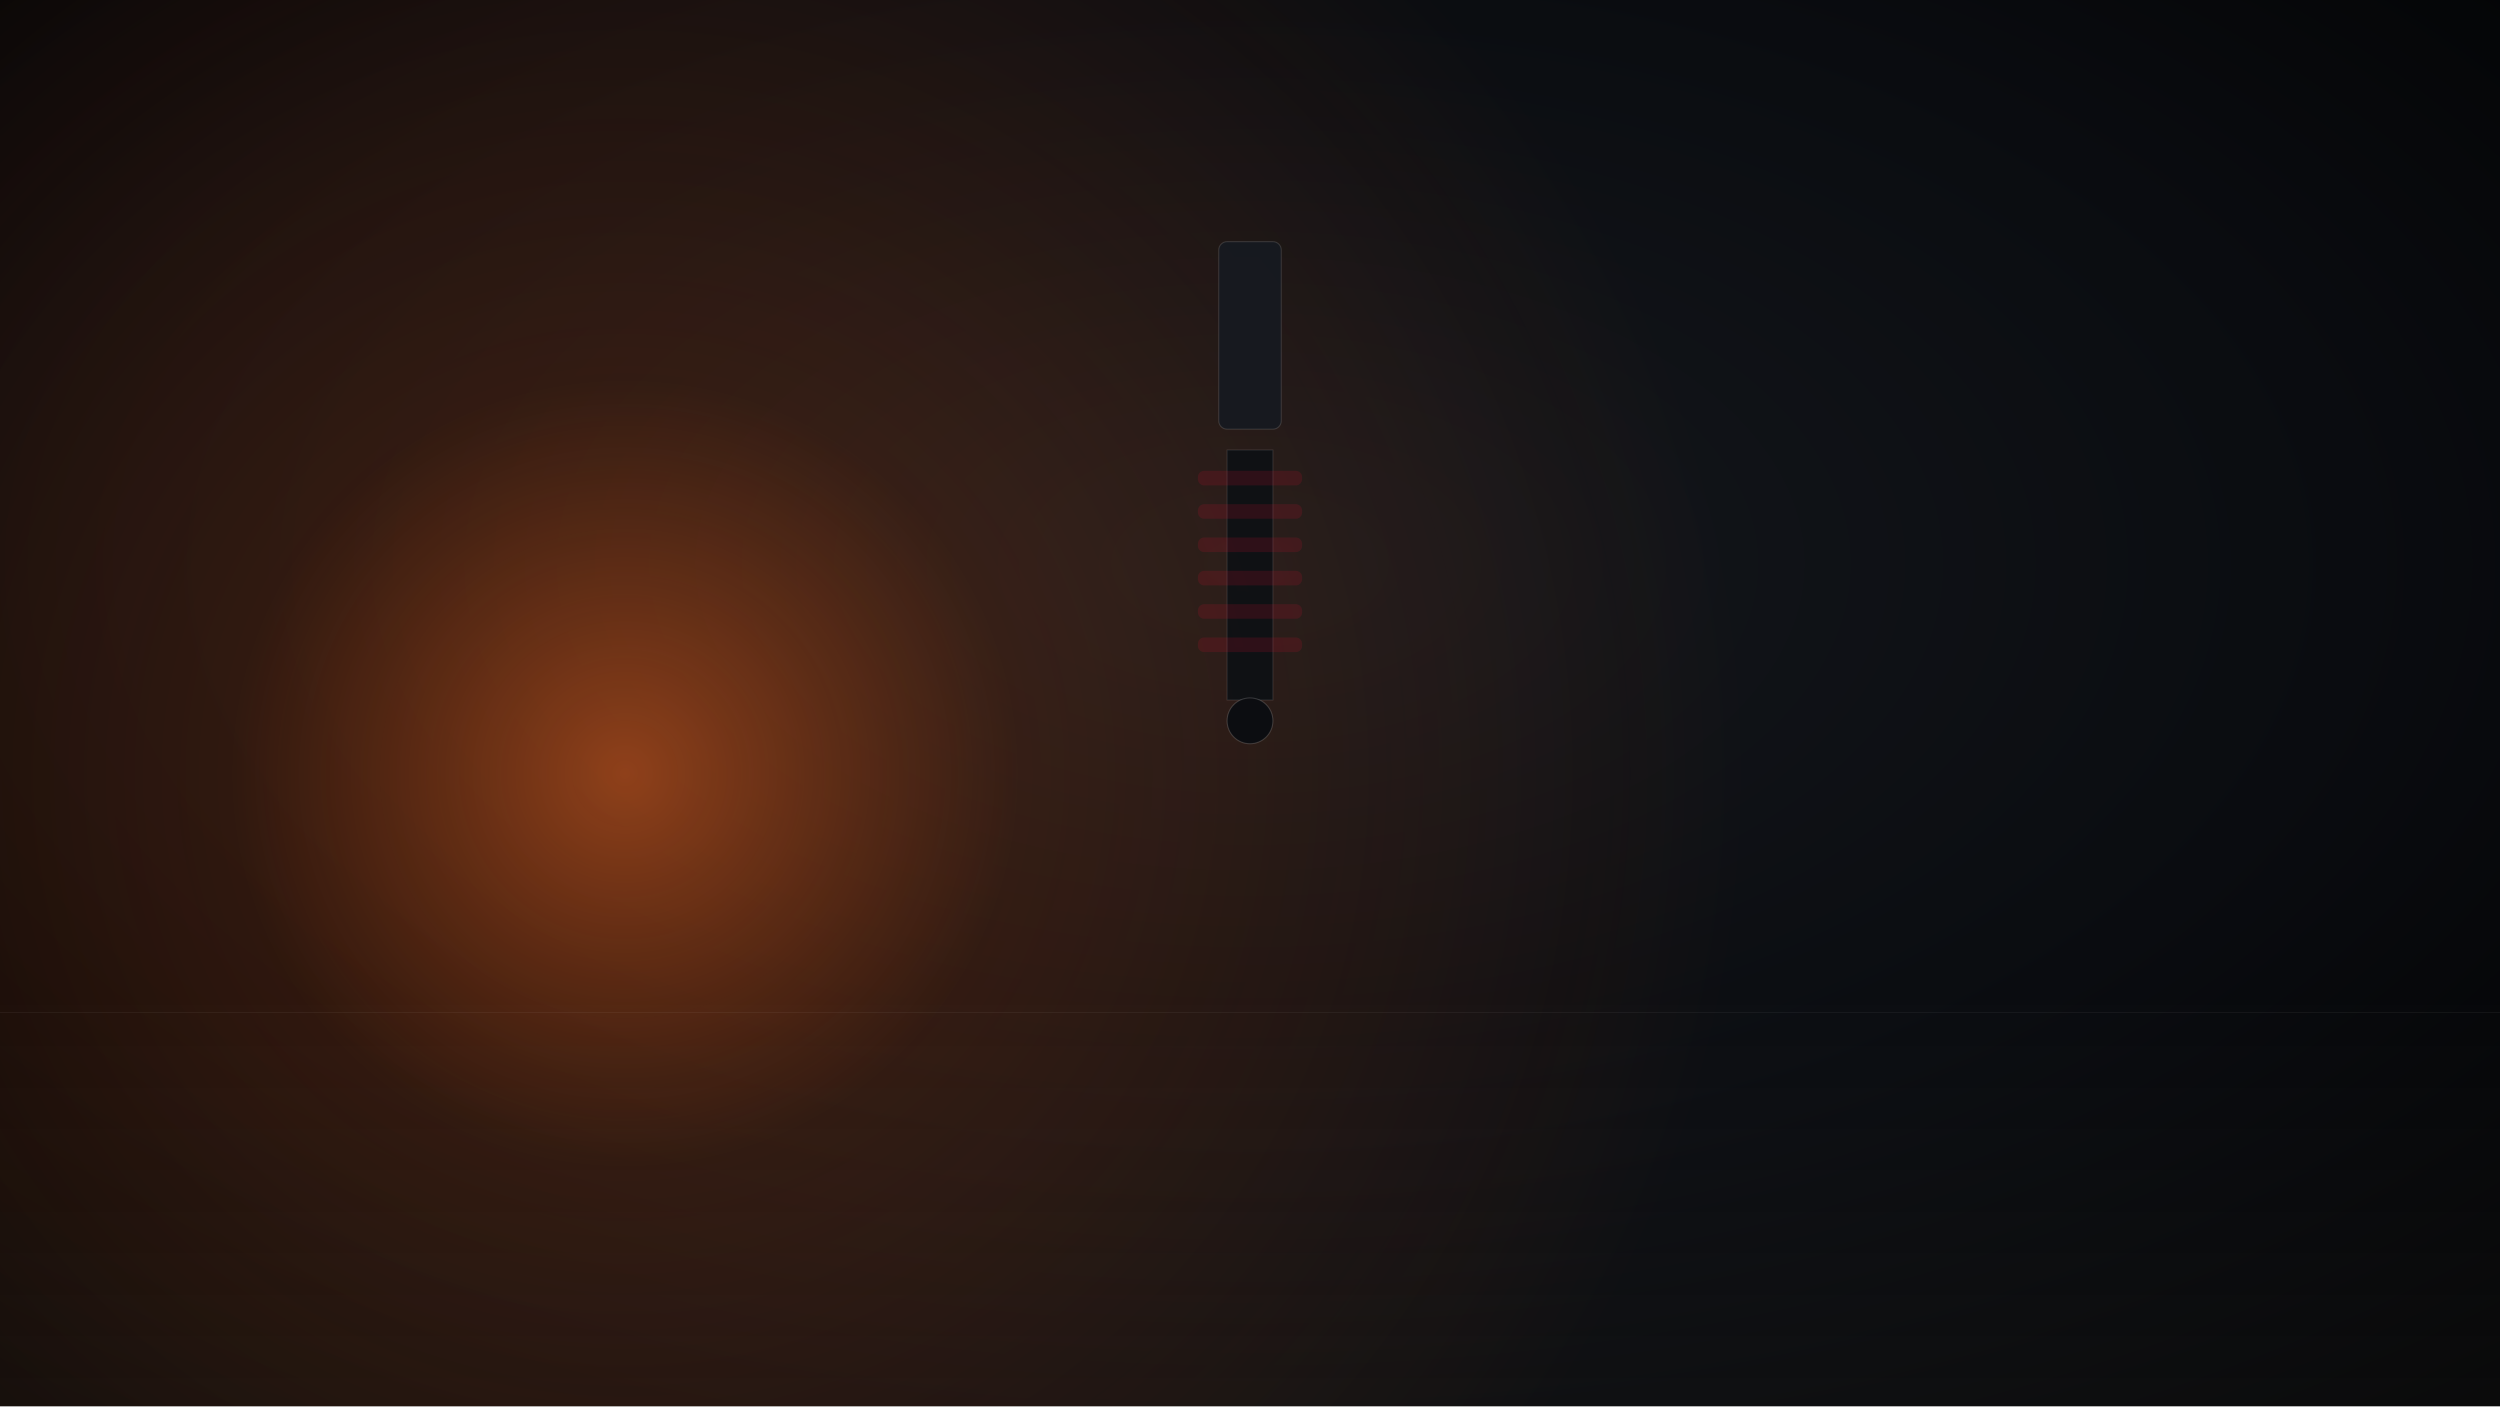
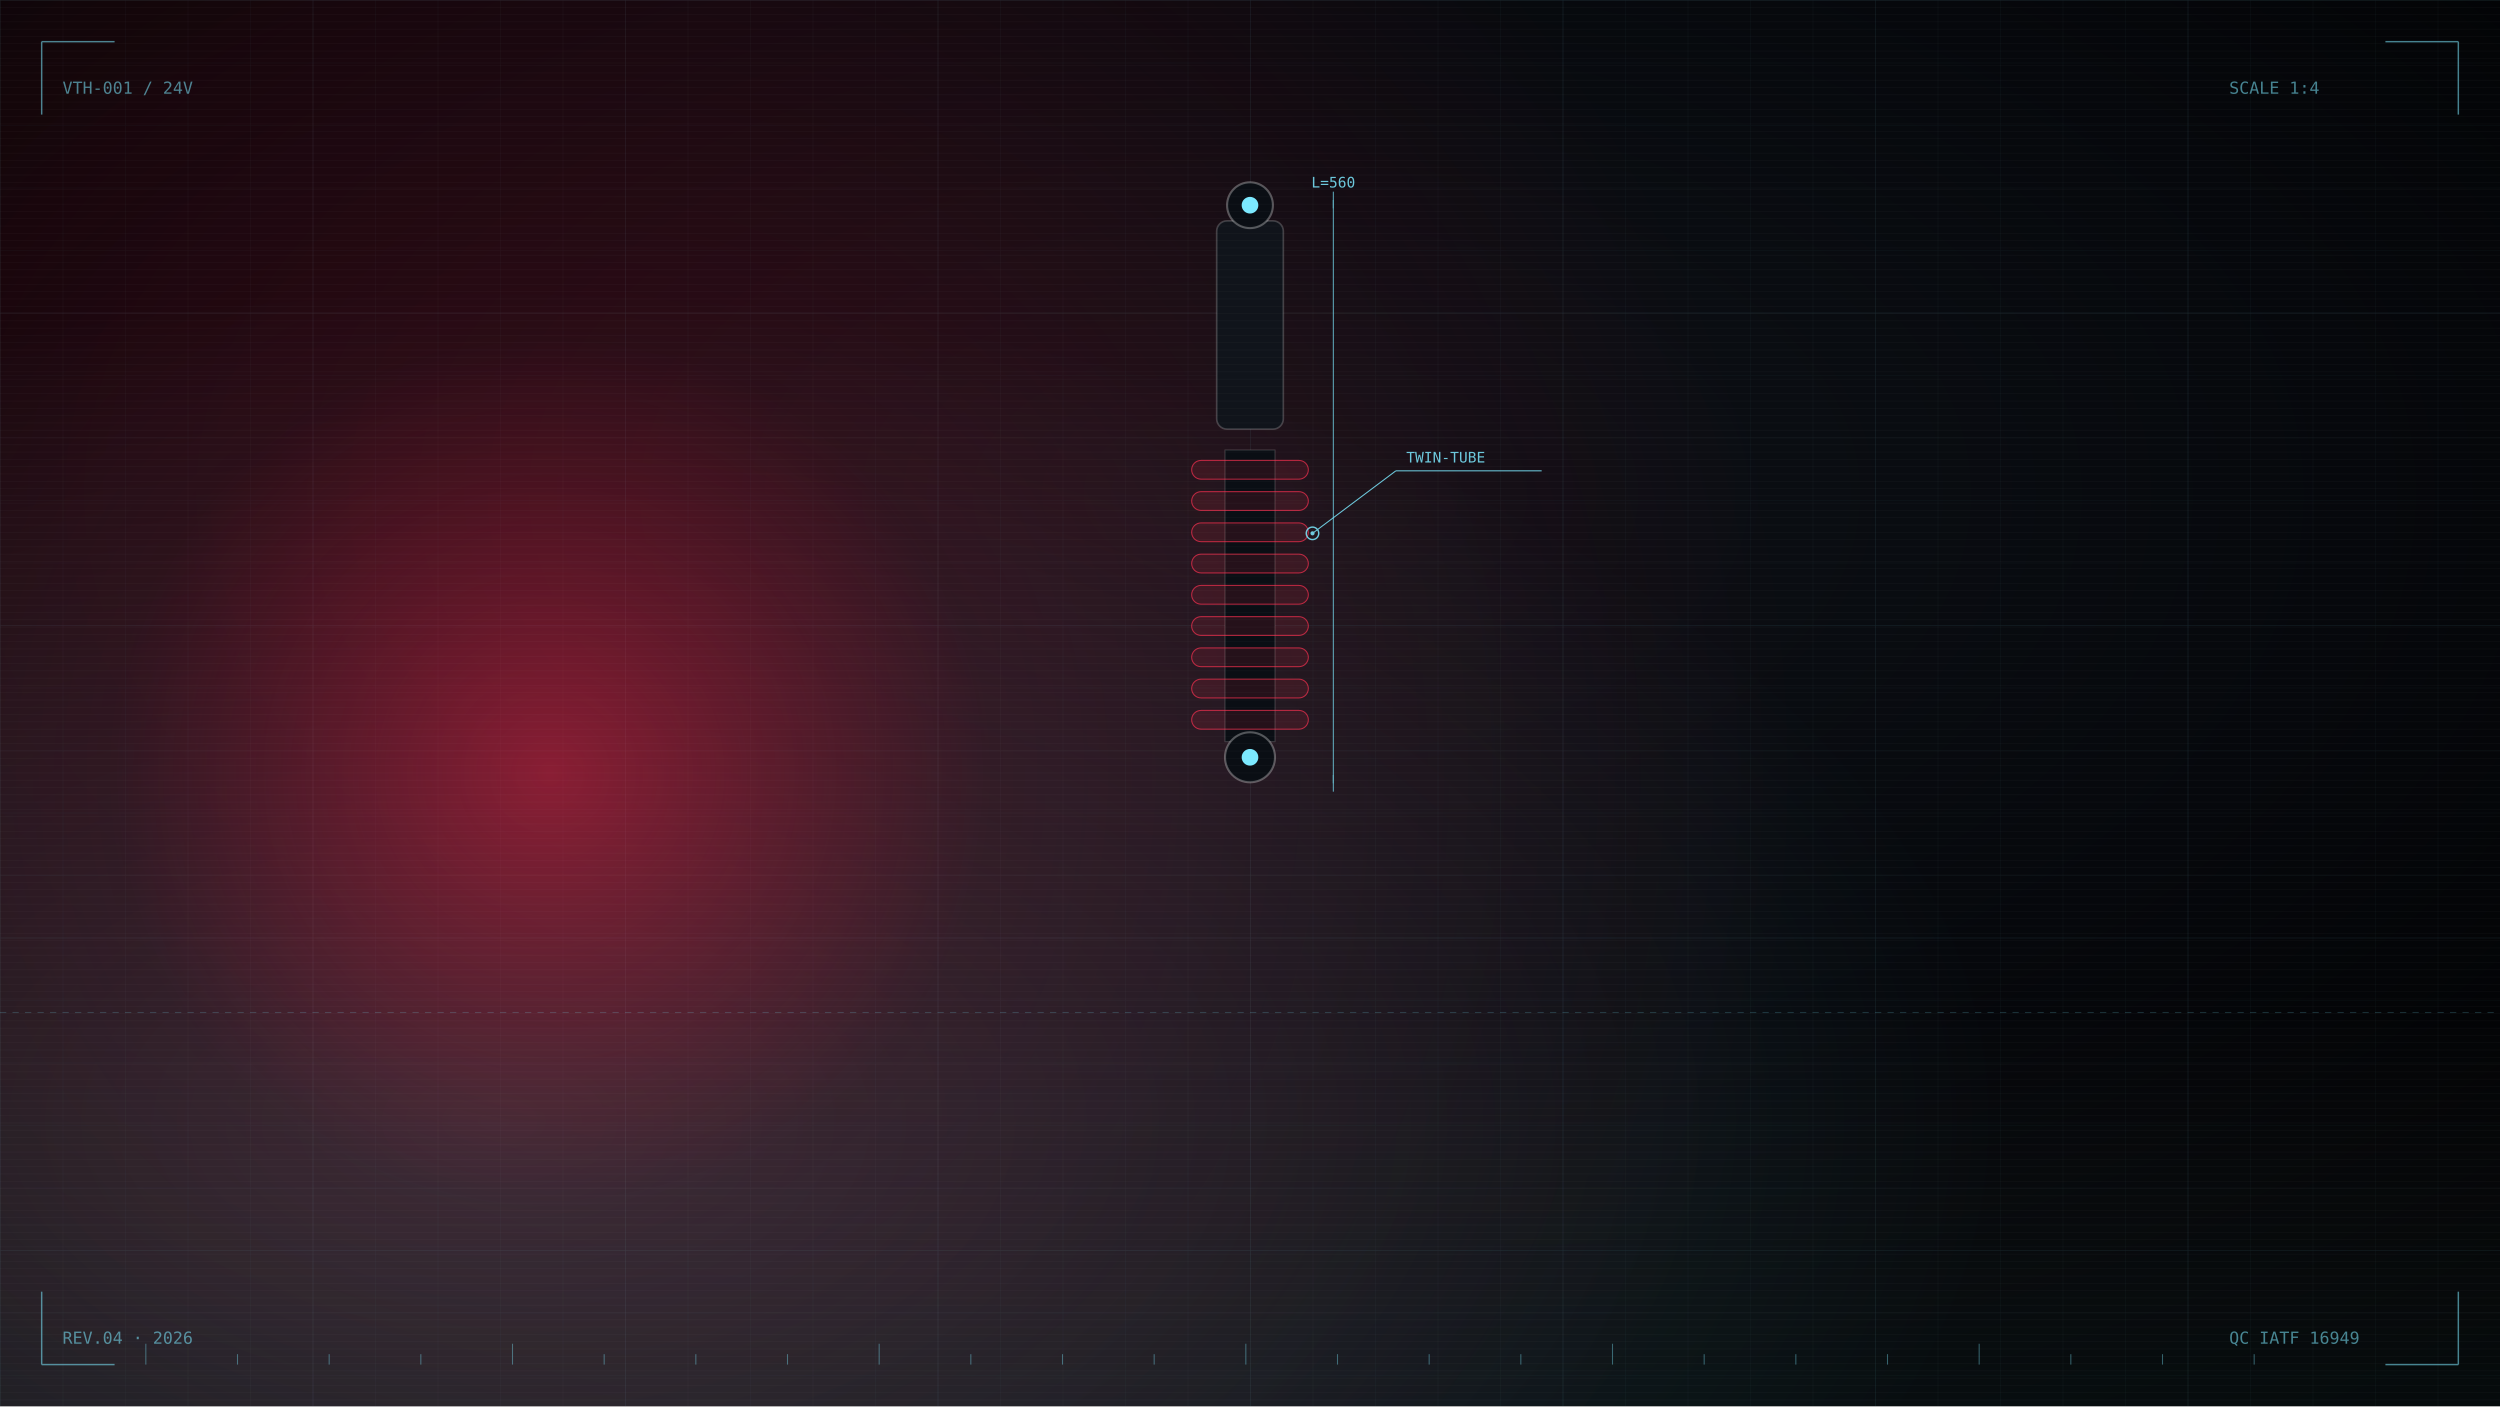
<svg xmlns="http://www.w3.org/2000/svg" viewBox="0 0 2400 1350" width="2400" height="1350" role="img" preserveAspectRatio="xMidYMid slice">
  <defs>
-     <radialGradient id="bgrad" cx="50%" cy="40%" r="80%">
-       <stop offset="0%" stop-color="#15181d" />
-       <stop offset="55%" stop-color="#0a0c10" />
+     <pattern id="grid" width="60" height="60" patternUnits="userSpaceOnUse">
+       <path d="M 60 0 L 0 0 0 60" fill="none" stroke="rgba(123,233,255,0.05)" stroke-width="1" />
+     </pattern>
+     <pattern id="gridMajor" width="300" height="300" patternUnits="userSpaceOnUse">
+       <path d="M 300 0 L 0 0 0 300" fill="none" stroke="rgba(123,233,255,0.08)" stroke-width="1" />
+     </pattern>
+     <radialGradient id="bgrad" cx="50%" cy="35%" r="80%">
+       <stop offset="0%" stop-color="#0e1218" />
+       <stop offset="55%" stop-color="#06080c" />
      <stop offset="100%" stop-color="#000" />
    </radialGradient>
-     <radialGradient id="glow" cx="600" cy="742.5" r="1080" gradientUnits="userSpaceOnUse">
-       <stop offset="0%" stop-color="hsla(20, 95%, 55%, 0.55)" />
-       <stop offset="35%" stop-color="hsla(20, 90%, 45%, 0.18)" />
-       <stop offset="100%" stop-color="hsla(20, 90%, 45%, 0)" />
+     <radialGradient id="glow" cx="528" cy="742.5" r="1200" gradientUnits="userSpaceOnUse">
+       <stop offset="0%" stop-color="hsla(350, 100%, 55%, 0.5)" />
+       <stop offset="35%" stop-color="hsla(350, 95%, 45%, 0.15)" />
+       <stop offset="100%" stop-color="hsla(350, 90%, 45%, 0)" />
+     </radialGradient>
+     <radialGradient id="cyanGlow" cx="20%" cy="80%" r="60%">
+       <stop offset="0%" stop-color="rgba(123,233,255,0.18)" />
+       <stop offset="100%" stop-color="rgba(123,233,255,0)" />
    </radialGradient>
    <linearGradient id="floor" x1="0" y1="0" x2="0" y2="1">
      <stop offset="0%" stop-color="rgba(255,255,255,0)" />
-       <stop offset="100%" stop-color="rgba(255,255,255,0.04)" />
+       <stop offset="100%" stop-color="rgba(123,233,255,0.05)" />
    </linearGradient>
    <filter id="soft">
-       <feGaussianBlur stdDeviation="2" />
+       <feGaussianBlur stdDeviation="3" />
+     </filter>
+     <filter id="bloom">
+       <feGaussianBlur stdDeviation="6" />
    </filter>
  </defs>
  <rect width="2400" height="1350" fill="url(#bgrad)" />
+   <rect width="2400" height="1350" fill="url(#grid)" />
+   <rect width="2400" height="1350" fill="url(#gridMajor)" />
+   <rect width="2400" height="1350" fill="url(#cyanGlow)" />
  <rect width="2400" height="1350" fill="url(#glow)" />
-   <rect y="945" width="2400" height="405" fill="url(#floor)" />
-   <g transform="translate(1200,432)" opacity="0.92">
-     <rect x="-30" y="-200" width="60" height="180" rx="8" fill="#16191f" stroke="rgba(255,255,255,0.15)" />
-     <rect x="-22" y="0" width="44" height="240" fill="#0d1014" stroke="rgba(255,255,255,0.12)" />
-     <rect x="-50" y="20" width="100" height="14" rx="6" fill="rgba(200,16,46,0.18)" />
-     <rect x="-50" y="52" width="100" height="14" rx="6" fill="rgba(200,16,46,0.18)" />
-     <rect x="-50" y="84" width="100" height="14" rx="6" fill="rgba(200,16,46,0.18)" />
-     <rect x="-50" y="116" width="100" height="14" rx="6" fill="rgba(200,16,46,0.18)" />
-     <rect x="-50" y="148" width="100" height="14" rx="6" fill="rgba(200,16,46,0.18)" />
-     <rect x="-50" y="180" width="100" height="14" rx="6" fill="rgba(200,16,46,0.18)" />
-     <circle cy="260" r="22" fill="#0a0c10" stroke="rgba(255,255,255,0.18)" />
+   <line x1="0" y1="972" x2="2400" y2="972" stroke="rgba(123,233,255,0.18)" stroke-width="1" stroke-dasharray="6 6" />
+   <rect y="972" width="2400" height="378" fill="url(#floor)" />
+   <g transform="translate(1200,432)">
+     <rect x="-32" y="-220" width="64" height="200" rx="10" fill="#10141b" stroke="rgba(255,255,255,0.2)" stroke-width="1.6" />
+     <circle cy="-235" r="22" fill="#0a0e14" stroke="rgba(255,255,255,0.3)" stroke-width="2" />
+     <circle cy="-235" r="8" fill="#7be9ff" />
+     <rect x="-24" y="0" width="48" height="280" fill="#0a0e14" stroke="rgba(255,255,255,0.18)" />
+     <rect x="-56" y="10" width="112" height="18" rx="9" fill="rgba(255,48,80,0.16)" stroke="#ff3050" stroke-width="1" opacity="0.7" />
+     <rect x="-56" y="40" width="112" height="18" rx="9" fill="rgba(255,48,80,0.16)" stroke="#ff3050" stroke-width="1" opacity="0.7" />
+     <rect x="-56" y="70" width="112" height="18" rx="9" fill="rgba(255,48,80,0.16)" stroke="#ff3050" stroke-width="1" opacity="0.7" />
+     <rect x="-56" y="100" width="112" height="18" rx="9" fill="rgba(255,48,80,0.16)" stroke="#ff3050" stroke-width="1" opacity="0.7" />
+     <rect x="-56" y="130" width="112" height="18" rx="9" fill="rgba(255,48,80,0.16)" stroke="#ff3050" stroke-width="1" opacity="0.7" />
+     <rect x="-56" y="160" width="112" height="18" rx="9" fill="rgba(255,48,80,0.16)" stroke="#ff3050" stroke-width="1" opacity="0.7" />
+     <rect x="-56" y="190" width="112" height="18" rx="9" fill="rgba(255,48,80,0.16)" stroke="#ff3050" stroke-width="1" opacity="0.7" />
+     <rect x="-56" y="220" width="112" height="18" rx="9" fill="rgba(255,48,80,0.16)" stroke="#ff3050" stroke-width="1" opacity="0.7" />
+     <rect x="-56" y="250" width="112" height="18" rx="9" fill="rgba(255,48,80,0.16)" stroke="#ff3050" stroke-width="1" opacity="0.7" />
+     <circle cy="295" r="24" fill="#0a0e14" stroke="rgba(255,255,255,0.3)" stroke-width="2" />
+     <circle cy="295" r="8" fill="#7be9ff" />
+     <g stroke="#7be9ff" stroke-width="1" opacity="0.7" fill="none">
+       <line x1="80" y1="-240" x2="80" y2="320" />
+       <line x1="80" y1="-248" x2="80" y2="-232" />
+       <line x1="80" y1="312" x2="80" y2="328" />
+     </g>
+     <text x="80" y="-252" font-family="ui-monospace,monospace" font-size="14" fill="#7be9ff" opacity="0.85" text-anchor="middle">L=560</text>
+     <g opacity="0.85">
+       <circle cx="60" cy="80" r="6" fill="none" stroke="#7be9ff" stroke-width="1.4" />
+       <circle cx="60" cy="80" r="2" fill="#7be9ff" />
+       <line x1="60" y1="80" x2="140" y2="20" stroke="#7be9ff" stroke-width="1" />
+       <line x1="140" y1="20" x2="280" y2="20" stroke="#7be9ff" stroke-width="1" />
+       <text x="150" y="12" font-family="ui-monospace,monospace" font-size="14" fill="#7be9ff">TWIN-TUBE</text>
+     </g>
  </g>
-   <line x1="0" y1="972" x2="2400" y2="972" stroke="rgba(255,255,255,0.05)" stroke-width="1" />
+   <g opacity="0.04">
+     <line x1="0" y1="0" x2="2400" y2="0" stroke="#fff" stroke-width="0.5" />
+     <line x1="0" y1="7" x2="2400" y2="7" stroke="#fff" stroke-width="0.5" />
+     <line x1="0" y1="14" x2="2400" y2="14" stroke="#fff" stroke-width="0.5" />
+     <line x1="0" y1="21" x2="2400" y2="21" stroke="#fff" stroke-width="0.5" />
+     <line x1="0" y1="28" x2="2400" y2="28" stroke="#fff" stroke-width="0.5" />
+     <line x1="0" y1="35" x2="2400" y2="35" stroke="#fff" stroke-width="0.5" />
+     <line x1="0" y1="42" x2="2400" y2="42" stroke="#fff" stroke-width="0.5" />
+     <line x1="0" y1="49" x2="2400" y2="49" stroke="#fff" stroke-width="0.5" />
+     <line x1="0" y1="56" x2="2400" y2="56" stroke="#fff" stroke-width="0.5" />
+     <line x1="0" y1="63" x2="2400" y2="63" stroke="#fff" stroke-width="0.5" />
+     <line x1="0" y1="70" x2="2400" y2="70" stroke="#fff" stroke-width="0.5" />
+     <line x1="0" y1="77" x2="2400" y2="77" stroke="#fff" stroke-width="0.5" />
+     <line x1="0" y1="84" x2="2400" y2="84" stroke="#fff" stroke-width="0.5" />
+     <line x1="0" y1="91" x2="2400" y2="91" stroke="#fff" stroke-width="0.5" />
+     <line x1="0" y1="98" x2="2400" y2="98" stroke="#fff" stroke-width="0.5" />
+     <line x1="0" y1="105" x2="2400" y2="105" stroke="#fff" stroke-width="0.5" />
+     <line x1="0" y1="112" x2="2400" y2="112" stroke="#fff" stroke-width="0.5" />
+     <line x1="0" y1="119" x2="2400" y2="119" stroke="#fff" stroke-width="0.5" />
+     <line x1="0" y1="126" x2="2400" y2="126" stroke="#fff" stroke-width="0.5" />
+     <line x1="0" y1="133" x2="2400" y2="133" stroke="#fff" stroke-width="0.5" />
+     <line x1="0" y1="140" x2="2400" y2="140" stroke="#fff" stroke-width="0.5" />
+     <line x1="0" y1="147" x2="2400" y2="147" stroke="#fff" stroke-width="0.5" />
+     <line x1="0" y1="154" x2="2400" y2="154" stroke="#fff" stroke-width="0.5" />
+     <line x1="0" y1="161" x2="2400" y2="161" stroke="#fff" stroke-width="0.5" />
+     <line x1="0" y1="168" x2="2400" y2="168" stroke="#fff" stroke-width="0.5" />
+     <line x1="0" y1="175" x2="2400" y2="175" stroke="#fff" stroke-width="0.5" />
+     <line x1="0" y1="182" x2="2400" y2="182" stroke="#fff" stroke-width="0.5" />
+     <line x1="0" y1="189" x2="2400" y2="189" stroke="#fff" stroke-width="0.5" />
+     <line x1="0" y1="196" x2="2400" y2="196" stroke="#fff" stroke-width="0.5" />
+     <line x1="0" y1="203" x2="2400" y2="203" stroke="#fff" stroke-width="0.5" />
+     <line x1="0" y1="210" x2="2400" y2="210" stroke="#fff" stroke-width="0.5" />
+     <line x1="0" y1="217" x2="2400" y2="217" stroke="#fff" stroke-width="0.5" />
+     <line x1="0" y1="224" x2="2400" y2="224" stroke="#fff" stroke-width="0.5" />
+     <line x1="0" y1="231" x2="2400" y2="231" stroke="#fff" stroke-width="0.5" />
+     <line x1="0" y1="238" x2="2400" y2="238" stroke="#fff" stroke-width="0.5" />
+     <line x1="0" y1="245" x2="2400" y2="245" stroke="#fff" stroke-width="0.5" />
+     <line x1="0" y1="252" x2="2400" y2="252" stroke="#fff" stroke-width="0.5" />
+     <line x1="0" y1="259" x2="2400" y2="259" stroke="#fff" stroke-width="0.5" />
+     <line x1="0" y1="266" x2="2400" y2="266" stroke="#fff" stroke-width="0.5" />
+     <line x1="0" y1="273" x2="2400" y2="273" stroke="#fff" stroke-width="0.5" />
+     <line x1="0" y1="280" x2="2400" y2="280" stroke="#fff" stroke-width="0.5" />
+     <line x1="0" y1="287" x2="2400" y2="287" stroke="#fff" stroke-width="0.5" />
+     <line x1="0" y1="294" x2="2400" y2="294" stroke="#fff" stroke-width="0.5" />
+     <line x1="0" y1="301" x2="2400" y2="301" stroke="#fff" stroke-width="0.5" />
+     <line x1="0" y1="308" x2="2400" y2="308" stroke="#fff" stroke-width="0.5" />
+     <line x1="0" y1="315" x2="2400" y2="315" stroke="#fff" stroke-width="0.5" />
+     <line x1="0" y1="322" x2="2400" y2="322" stroke="#fff" stroke-width="0.5" />
+     <line x1="0" y1="329" x2="2400" y2="329" stroke="#fff" stroke-width="0.5" />
+     <line x1="0" y1="336" x2="2400" y2="336" stroke="#fff" stroke-width="0.5" />
+     <line x1="0" y1="343" x2="2400" y2="343" stroke="#fff" stroke-width="0.5" />
+     <line x1="0" y1="350" x2="2400" y2="350" stroke="#fff" stroke-width="0.5" />
+     <line x1="0" y1="357" x2="2400" y2="357" stroke="#fff" stroke-width="0.5" />
+     <line x1="0" y1="364" x2="2400" y2="364" stroke="#fff" stroke-width="0.5" />
+     <line x1="0" y1="371" x2="2400" y2="371" stroke="#fff" stroke-width="0.5" />
+     <line x1="0" y1="378" x2="2400" y2="378" stroke="#fff" stroke-width="0.5" />
+     <line x1="0" y1="385" x2="2400" y2="385" stroke="#fff" stroke-width="0.5" />
+     <line x1="0" y1="392" x2="2400" y2="392" stroke="#fff" stroke-width="0.5" />
+     <line x1="0" y1="399" x2="2400" y2="399" stroke="#fff" stroke-width="0.5" />
+     <line x1="0" y1="406" x2="2400" y2="406" stroke="#fff" stroke-width="0.5" />
+     <line x1="0" y1="413" x2="2400" y2="413" stroke="#fff" stroke-width="0.5" />
+     <line x1="0" y1="420" x2="2400" y2="420" stroke="#fff" stroke-width="0.5" />
+     <line x1="0" y1="427" x2="2400" y2="427" stroke="#fff" stroke-width="0.5" />
+     <line x1="0" y1="434" x2="2400" y2="434" stroke="#fff" stroke-width="0.5" />
+     <line x1="0" y1="441" x2="2400" y2="441" stroke="#fff" stroke-width="0.5" />
+     <line x1="0" y1="448" x2="2400" y2="448" stroke="#fff" stroke-width="0.5" />
+     <line x1="0" y1="455" x2="2400" y2="455" stroke="#fff" stroke-width="0.5" />
+     <line x1="0" y1="462" x2="2400" y2="462" stroke="#fff" stroke-width="0.5" />
+     <line x1="0" y1="469" x2="2400" y2="469" stroke="#fff" stroke-width="0.5" />
+     <line x1="0" y1="476" x2="2400" y2="476" stroke="#fff" stroke-width="0.5" />
+     <line x1="0" y1="483" x2="2400" y2="483" stroke="#fff" stroke-width="0.5" />
+     <line x1="0" y1="490" x2="2400" y2="490" stroke="#fff" stroke-width="0.5" />
+     <line x1="0" y1="497" x2="2400" y2="497" stroke="#fff" stroke-width="0.5" />
+     <line x1="0" y1="504" x2="2400" y2="504" stroke="#fff" stroke-width="0.5" />
+     <line x1="0" y1="511" x2="2400" y2="511" stroke="#fff" stroke-width="0.5" />
+     <line x1="0" y1="518" x2="2400" y2="518" stroke="#fff" stroke-width="0.5" />
+     <line x1="0" y1="525" x2="2400" y2="525" stroke="#fff" stroke-width="0.5" />
+     <line x1="0" y1="532" x2="2400" y2="532" stroke="#fff" stroke-width="0.5" />
+     <line x1="0" y1="539" x2="2400" y2="539" stroke="#fff" stroke-width="0.5" />
+     <line x1="0" y1="546" x2="2400" y2="546" stroke="#fff" stroke-width="0.5" />
+     <line x1="0" y1="553" x2="2400" y2="553" stroke="#fff" stroke-width="0.5" />
+     <line x1="0" y1="560" x2="2400" y2="560" stroke="#fff" stroke-width="0.5" />
+     <line x1="0" y1="567" x2="2400" y2="567" stroke="#fff" stroke-width="0.5" />
+     <line x1="0" y1="574" x2="2400" y2="574" stroke="#fff" stroke-width="0.5" />
+     <line x1="0" y1="581" x2="2400" y2="581" stroke="#fff" stroke-width="0.5" />
+     <line x1="0" y1="588" x2="2400" y2="588" stroke="#fff" stroke-width="0.5" />
+     <line x1="0" y1="595" x2="2400" y2="595" stroke="#fff" stroke-width="0.5" />
+     <line x1="0" y1="602" x2="2400" y2="602" stroke="#fff" stroke-width="0.5" />
+     <line x1="0" y1="609" x2="2400" y2="609" stroke="#fff" stroke-width="0.5" />
+     <line x1="0" y1="616" x2="2400" y2="616" stroke="#fff" stroke-width="0.5" />
+     <line x1="0" y1="623" x2="2400" y2="623" stroke="#fff" stroke-width="0.5" />
+     <line x1="0" y1="630" x2="2400" y2="630" stroke="#fff" stroke-width="0.5" />
+     <line x1="0" y1="637" x2="2400" y2="637" stroke="#fff" stroke-width="0.5" />
+     <line x1="0" y1="644" x2="2400" y2="644" stroke="#fff" stroke-width="0.5" />
+     <line x1="0" y1="651" x2="2400" y2="651" stroke="#fff" stroke-width="0.5" />
+     <line x1="0" y1="658" x2="2400" y2="658" stroke="#fff" stroke-width="0.5" />
+     <line x1="0" y1="665" x2="2400" y2="665" stroke="#fff" stroke-width="0.5" />
+     <line x1="0" y1="672" x2="2400" y2="672" stroke="#fff" stroke-width="0.5" />
+     <line x1="0" y1="679" x2="2400" y2="679" stroke="#fff" stroke-width="0.5" />
+     <line x1="0" y1="686" x2="2400" y2="686" stroke="#fff" stroke-width="0.5" />
+     <line x1="0" y1="693" x2="2400" y2="693" stroke="#fff" stroke-width="0.5" />
+     <line x1="0" y1="700" x2="2400" y2="700" stroke="#fff" stroke-width="0.5" />
+     <line x1="0" y1="707" x2="2400" y2="707" stroke="#fff" stroke-width="0.5" />
+     <line x1="0" y1="714" x2="2400" y2="714" stroke="#fff" stroke-width="0.5" />
+     <line x1="0" y1="721" x2="2400" y2="721" stroke="#fff" stroke-width="0.5" />
+     <line x1="0" y1="728" x2="2400" y2="728" stroke="#fff" stroke-width="0.5" />
+     <line x1="0" y1="735" x2="2400" y2="735" stroke="#fff" stroke-width="0.5" />
+     <line x1="0" y1="742" x2="2400" y2="742" stroke="#fff" stroke-width="0.5" />
+     <line x1="0" y1="749" x2="2400" y2="749" stroke="#fff" stroke-width="0.5" />
+     <line x1="0" y1="756" x2="2400" y2="756" stroke="#fff" stroke-width="0.5" />
+     <line x1="0" y1="763" x2="2400" y2="763" stroke="#fff" stroke-width="0.5" />
+     <line x1="0" y1="770" x2="2400" y2="770" stroke="#fff" stroke-width="0.5" />
+     <line x1="0" y1="777" x2="2400" y2="777" stroke="#fff" stroke-width="0.5" />
+     <line x1="0" y1="784" x2="2400" y2="784" stroke="#fff" stroke-width="0.5" />
+     <line x1="0" y1="791" x2="2400" y2="791" stroke="#fff" stroke-width="0.5" />
+     <line x1="0" y1="798" x2="2400" y2="798" stroke="#fff" stroke-width="0.5" />
+     <line x1="0" y1="805" x2="2400" y2="805" stroke="#fff" stroke-width="0.5" />
+     <line x1="0" y1="812" x2="2400" y2="812" stroke="#fff" stroke-width="0.5" />
+     <line x1="0" y1="819" x2="2400" y2="819" stroke="#fff" stroke-width="0.5" />
+     <line x1="0" y1="826" x2="2400" y2="826" stroke="#fff" stroke-width="0.5" />
+     <line x1="0" y1="833" x2="2400" y2="833" stroke="#fff" stroke-width="0.5" />
+     <line x1="0" y1="840" x2="2400" y2="840" stroke="#fff" stroke-width="0.5" />
+     <line x1="0" y1="847" x2="2400" y2="847" stroke="#fff" stroke-width="0.5" />
+     <line x1="0" y1="854" x2="2400" y2="854" stroke="#fff" stroke-width="0.5" />
+     <line x1="0" y1="861" x2="2400" y2="861" stroke="#fff" stroke-width="0.5" />
+     <line x1="0" y1="868" x2="2400" y2="868" stroke="#fff" stroke-width="0.5" />
+     <line x1="0" y1="875" x2="2400" y2="875" stroke="#fff" stroke-width="0.5" />
+     <line x1="0" y1="882" x2="2400" y2="882" stroke="#fff" stroke-width="0.5" />
+     <line x1="0" y1="889" x2="2400" y2="889" stroke="#fff" stroke-width="0.5" />
+     <line x1="0" y1="896" x2="2400" y2="896" stroke="#fff" stroke-width="0.5" />
+     <line x1="0" y1="903" x2="2400" y2="903" stroke="#fff" stroke-width="0.5" />
+     <line x1="0" y1="910" x2="2400" y2="910" stroke="#fff" stroke-width="0.5" />
+     <line x1="0" y1="917" x2="2400" y2="917" stroke="#fff" stroke-width="0.5" />
+     <line x1="0" y1="924" x2="2400" y2="924" stroke="#fff" stroke-width="0.5" />
+     <line x1="0" y1="931" x2="2400" y2="931" stroke="#fff" stroke-width="0.5" />
+     <line x1="0" y1="938" x2="2400" y2="938" stroke="#fff" stroke-width="0.5" />
+     <line x1="0" y1="945" x2="2400" y2="945" stroke="#fff" stroke-width="0.5" />
+     <line x1="0" y1="952" x2="2400" y2="952" stroke="#fff" stroke-width="0.5" />
+     <line x1="0" y1="959" x2="2400" y2="959" stroke="#fff" stroke-width="0.5" />
+     <line x1="0" y1="966" x2="2400" y2="966" stroke="#fff" stroke-width="0.5" />
+     <line x1="0" y1="973" x2="2400" y2="973" stroke="#fff" stroke-width="0.5" />
+     <line x1="0" y1="980" x2="2400" y2="980" stroke="#fff" stroke-width="0.5" />
+     <line x1="0" y1="987" x2="2400" y2="987" stroke="#fff" stroke-width="0.5" />
+     <line x1="0" y1="994" x2="2400" y2="994" stroke="#fff" stroke-width="0.5" />
+     <line x1="0" y1="1001" x2="2400" y2="1001" stroke="#fff" stroke-width="0.5" />
+     <line x1="0" y1="1008" x2="2400" y2="1008" stroke="#fff" stroke-width="0.5" />
+     <line x1="0" y1="1015" x2="2400" y2="1015" stroke="#fff" stroke-width="0.5" />
+     <line x1="0" y1="1022" x2="2400" y2="1022" stroke="#fff" stroke-width="0.5" />
+     <line x1="0" y1="1029" x2="2400" y2="1029" stroke="#fff" stroke-width="0.5" />
+     <line x1="0" y1="1036" x2="2400" y2="1036" stroke="#fff" stroke-width="0.5" />
+     <line x1="0" y1="1043" x2="2400" y2="1043" stroke="#fff" stroke-width="0.5" />
+     <line x1="0" y1="1050" x2="2400" y2="1050" stroke="#fff" stroke-width="0.5" />
+     <line x1="0" y1="1057" x2="2400" y2="1057" stroke="#fff" stroke-width="0.5" />
+     <line x1="0" y1="1064" x2="2400" y2="1064" stroke="#fff" stroke-width="0.5" />
+     <line x1="0" y1="1071" x2="2400" y2="1071" stroke="#fff" stroke-width="0.5" />
+     <line x1="0" y1="1078" x2="2400" y2="1078" stroke="#fff" stroke-width="0.5" />
+     <line x1="0" y1="1085" x2="2400" y2="1085" stroke="#fff" stroke-width="0.5" />
+     <line x1="0" y1="1092" x2="2400" y2="1092" stroke="#fff" stroke-width="0.5" />
+     <line x1="0" y1="1099" x2="2400" y2="1099" stroke="#fff" stroke-width="0.5" />
+     <line x1="0" y1="1106" x2="2400" y2="1106" stroke="#fff" stroke-width="0.5" />
+     <line x1="0" y1="1113" x2="2400" y2="1113" stroke="#fff" stroke-width="0.5" />
+     <line x1="0" y1="1120" x2="2400" y2="1120" stroke="#fff" stroke-width="0.5" />
+     <line x1="0" y1="1127" x2="2400" y2="1127" stroke="#fff" stroke-width="0.5" />
+     <line x1="0" y1="1134" x2="2400" y2="1134" stroke="#fff" stroke-width="0.5" />
+     <line x1="0" y1="1141" x2="2400" y2="1141" stroke="#fff" stroke-width="0.5" />
+     <line x1="0" y1="1148" x2="2400" y2="1148" stroke="#fff" stroke-width="0.5" />
+     <line x1="0" y1="1155" x2="2400" y2="1155" stroke="#fff" stroke-width="0.5" />
+     <line x1="0" y1="1162" x2="2400" y2="1162" stroke="#fff" stroke-width="0.5" />
+     <line x1="0" y1="1169" x2="2400" y2="1169" stroke="#fff" stroke-width="0.5" />
+     <line x1="0" y1="1176" x2="2400" y2="1176" stroke="#fff" stroke-width="0.5" />
+     <line x1="0" y1="1183" x2="2400" y2="1183" stroke="#fff" stroke-width="0.5" />
+     <line x1="0" y1="1190" x2="2400" y2="1190" stroke="#fff" stroke-width="0.5" />
+     <line x1="0" y1="1197" x2="2400" y2="1197" stroke="#fff" stroke-width="0.5" />
+     <line x1="0" y1="1204" x2="2400" y2="1204" stroke="#fff" stroke-width="0.5" />
+     <line x1="0" y1="1211" x2="2400" y2="1211" stroke="#fff" stroke-width="0.5" />
+     <line x1="0" y1="1218" x2="2400" y2="1218" stroke="#fff" stroke-width="0.5" />
+     <line x1="0" y1="1225" x2="2400" y2="1225" stroke="#fff" stroke-width="0.5" />
+     <line x1="0" y1="1232" x2="2400" y2="1232" stroke="#fff" stroke-width="0.5" />
+     <line x1="0" y1="1239" x2="2400" y2="1239" stroke="#fff" stroke-width="0.5" />
+     <line x1="0" y1="1246" x2="2400" y2="1246" stroke="#fff" stroke-width="0.5" />
+     <line x1="0" y1="1253" x2="2400" y2="1253" stroke="#fff" stroke-width="0.5" />
+     <line x1="0" y1="1260" x2="2400" y2="1260" stroke="#fff" stroke-width="0.5" />
+     <line x1="0" y1="1267" x2="2400" y2="1267" stroke="#fff" stroke-width="0.5" />
+     <line x1="0" y1="1274" x2="2400" y2="1274" stroke="#fff" stroke-width="0.5" />
+     <line x1="0" y1="1281" x2="2400" y2="1281" stroke="#fff" stroke-width="0.5" />
+     <line x1="0" y1="1288" x2="2400" y2="1288" stroke="#fff" stroke-width="0.5" />
+     <line x1="0" y1="1295" x2="2400" y2="1295" stroke="#fff" stroke-width="0.5" />
+     <line x1="0" y1="1302" x2="2400" y2="1302" stroke="#fff" stroke-width="0.5" />
+     <line x1="0" y1="1309" x2="2400" y2="1309" stroke="#fff" stroke-width="0.5" />
+     <line x1="0" y1="1316" x2="2400" y2="1316" stroke="#fff" stroke-width="0.5" />
+     <line x1="0" y1="1323" x2="2400" y2="1323" stroke="#fff" stroke-width="0.5" />
+     <line x1="0" y1="1330" x2="2400" y2="1330" stroke="#fff" stroke-width="0.5" />
+     <line x1="0" y1="1337" x2="2400" y2="1337" stroke="#fff" stroke-width="0.5" />
+     <line x1="0" y1="1344" x2="2400" y2="1344" stroke="#fff" stroke-width="0.5" />
+     <line x1="0" y1="1351" x2="2400" y2="1351" stroke="#fff" stroke-width="0.5" />
+     <line x1="0" y1="1358" x2="2400" y2="1358" stroke="#fff" stroke-width="0.5" />
+     <line x1="0" y1="1365" x2="2400" y2="1365" stroke="#fff" stroke-width="0.5" />
+     <line x1="0" y1="1372" x2="2400" y2="1372" stroke="#fff" stroke-width="0.5" />
+     <line x1="0" y1="1379" x2="2400" y2="1379" stroke="#fff" stroke-width="0.5" />
+     <line x1="0" y1="1386" x2="2400" y2="1386" stroke="#fff" stroke-width="0.5" />
+     <line x1="0" y1="1393" x2="2400" y2="1393" stroke="#fff" stroke-width="0.5" />
+   </g>
+   <g opacity="0.55" font-family="ui-monospace, SFMono-Regular, Menlo, monospace" font-size="16" fill="#7be9ff">
+     <g stroke="#7be9ff" stroke-width="1.4" fill="none">
+       <path d="M40,40 L40,110 M40,40 L110,40" />
+       <path d="M2360,40 L2360,110 M2360,40 L2290,40" />
+       <path d="M40,1310 L40,1240 M40,1310 L110,1310" />
+       <path d="M2360,1310 L2360,1240 M2360,1310 L2290,1310" />
+     </g>
+     <text x="60" y="90">VTH-001 / 24V</text>
+     <text x="2140" y="90">SCALE 1:4</text>
+     <text x="60" y="1290">REV.04 · 2026</text>
+     <text x="2140" y="1290">QC IATF 16949</text>
+     <g stroke="#7be9ff" stroke-width="1" opacity="0.7">
+       <line x1="140" y1="1310" x2="140" y2="1290" />
+       <line x1="228" y1="1310" x2="228" y2="1300" />
+       <line x1="316" y1="1310" x2="316" y2="1300" />
+       <line x1="404" y1="1310" x2="404" y2="1300" />
+       <line x1="492" y1="1310" x2="492" y2="1290" />
+       <line x1="580" y1="1310" x2="580" y2="1300" />
+       <line x1="668" y1="1310" x2="668" y2="1300" />
+       <line x1="756" y1="1310" x2="756" y2="1300" />
+       <line x1="844" y1="1310" x2="844" y2="1290" />
+       <line x1="932" y1="1310" x2="932" y2="1300" />
+       <line x1="1020" y1="1310" x2="1020" y2="1300" />
+       <line x1="1108" y1="1310" x2="1108" y2="1300" />
+       <line x1="1196" y1="1310" x2="1196" y2="1290" />
+       <line x1="1284" y1="1310" x2="1284" y2="1300" />
+       <line x1="1372" y1="1310" x2="1372" y2="1300" />
+       <line x1="1460" y1="1310" x2="1460" y2="1300" />
+       <line x1="1548" y1="1310" x2="1548" y2="1290" />
+       <line x1="1636" y1="1310" x2="1636" y2="1300" />
+       <line x1="1724" y1="1310" x2="1724" y2="1300" />
+       <line x1="1812" y1="1310" x2="1812" y2="1300" />
+       <line x1="1900" y1="1310" x2="1900" y2="1290" />
+       <line x1="1988" y1="1310" x2="1988" y2="1300" />
+       <line x1="2076" y1="1310" x2="2076" y2="1300" />
+       <line x1="2164" y1="1310" x2="2164" y2="1300" />
+     </g>
+   </g>
</svg>
